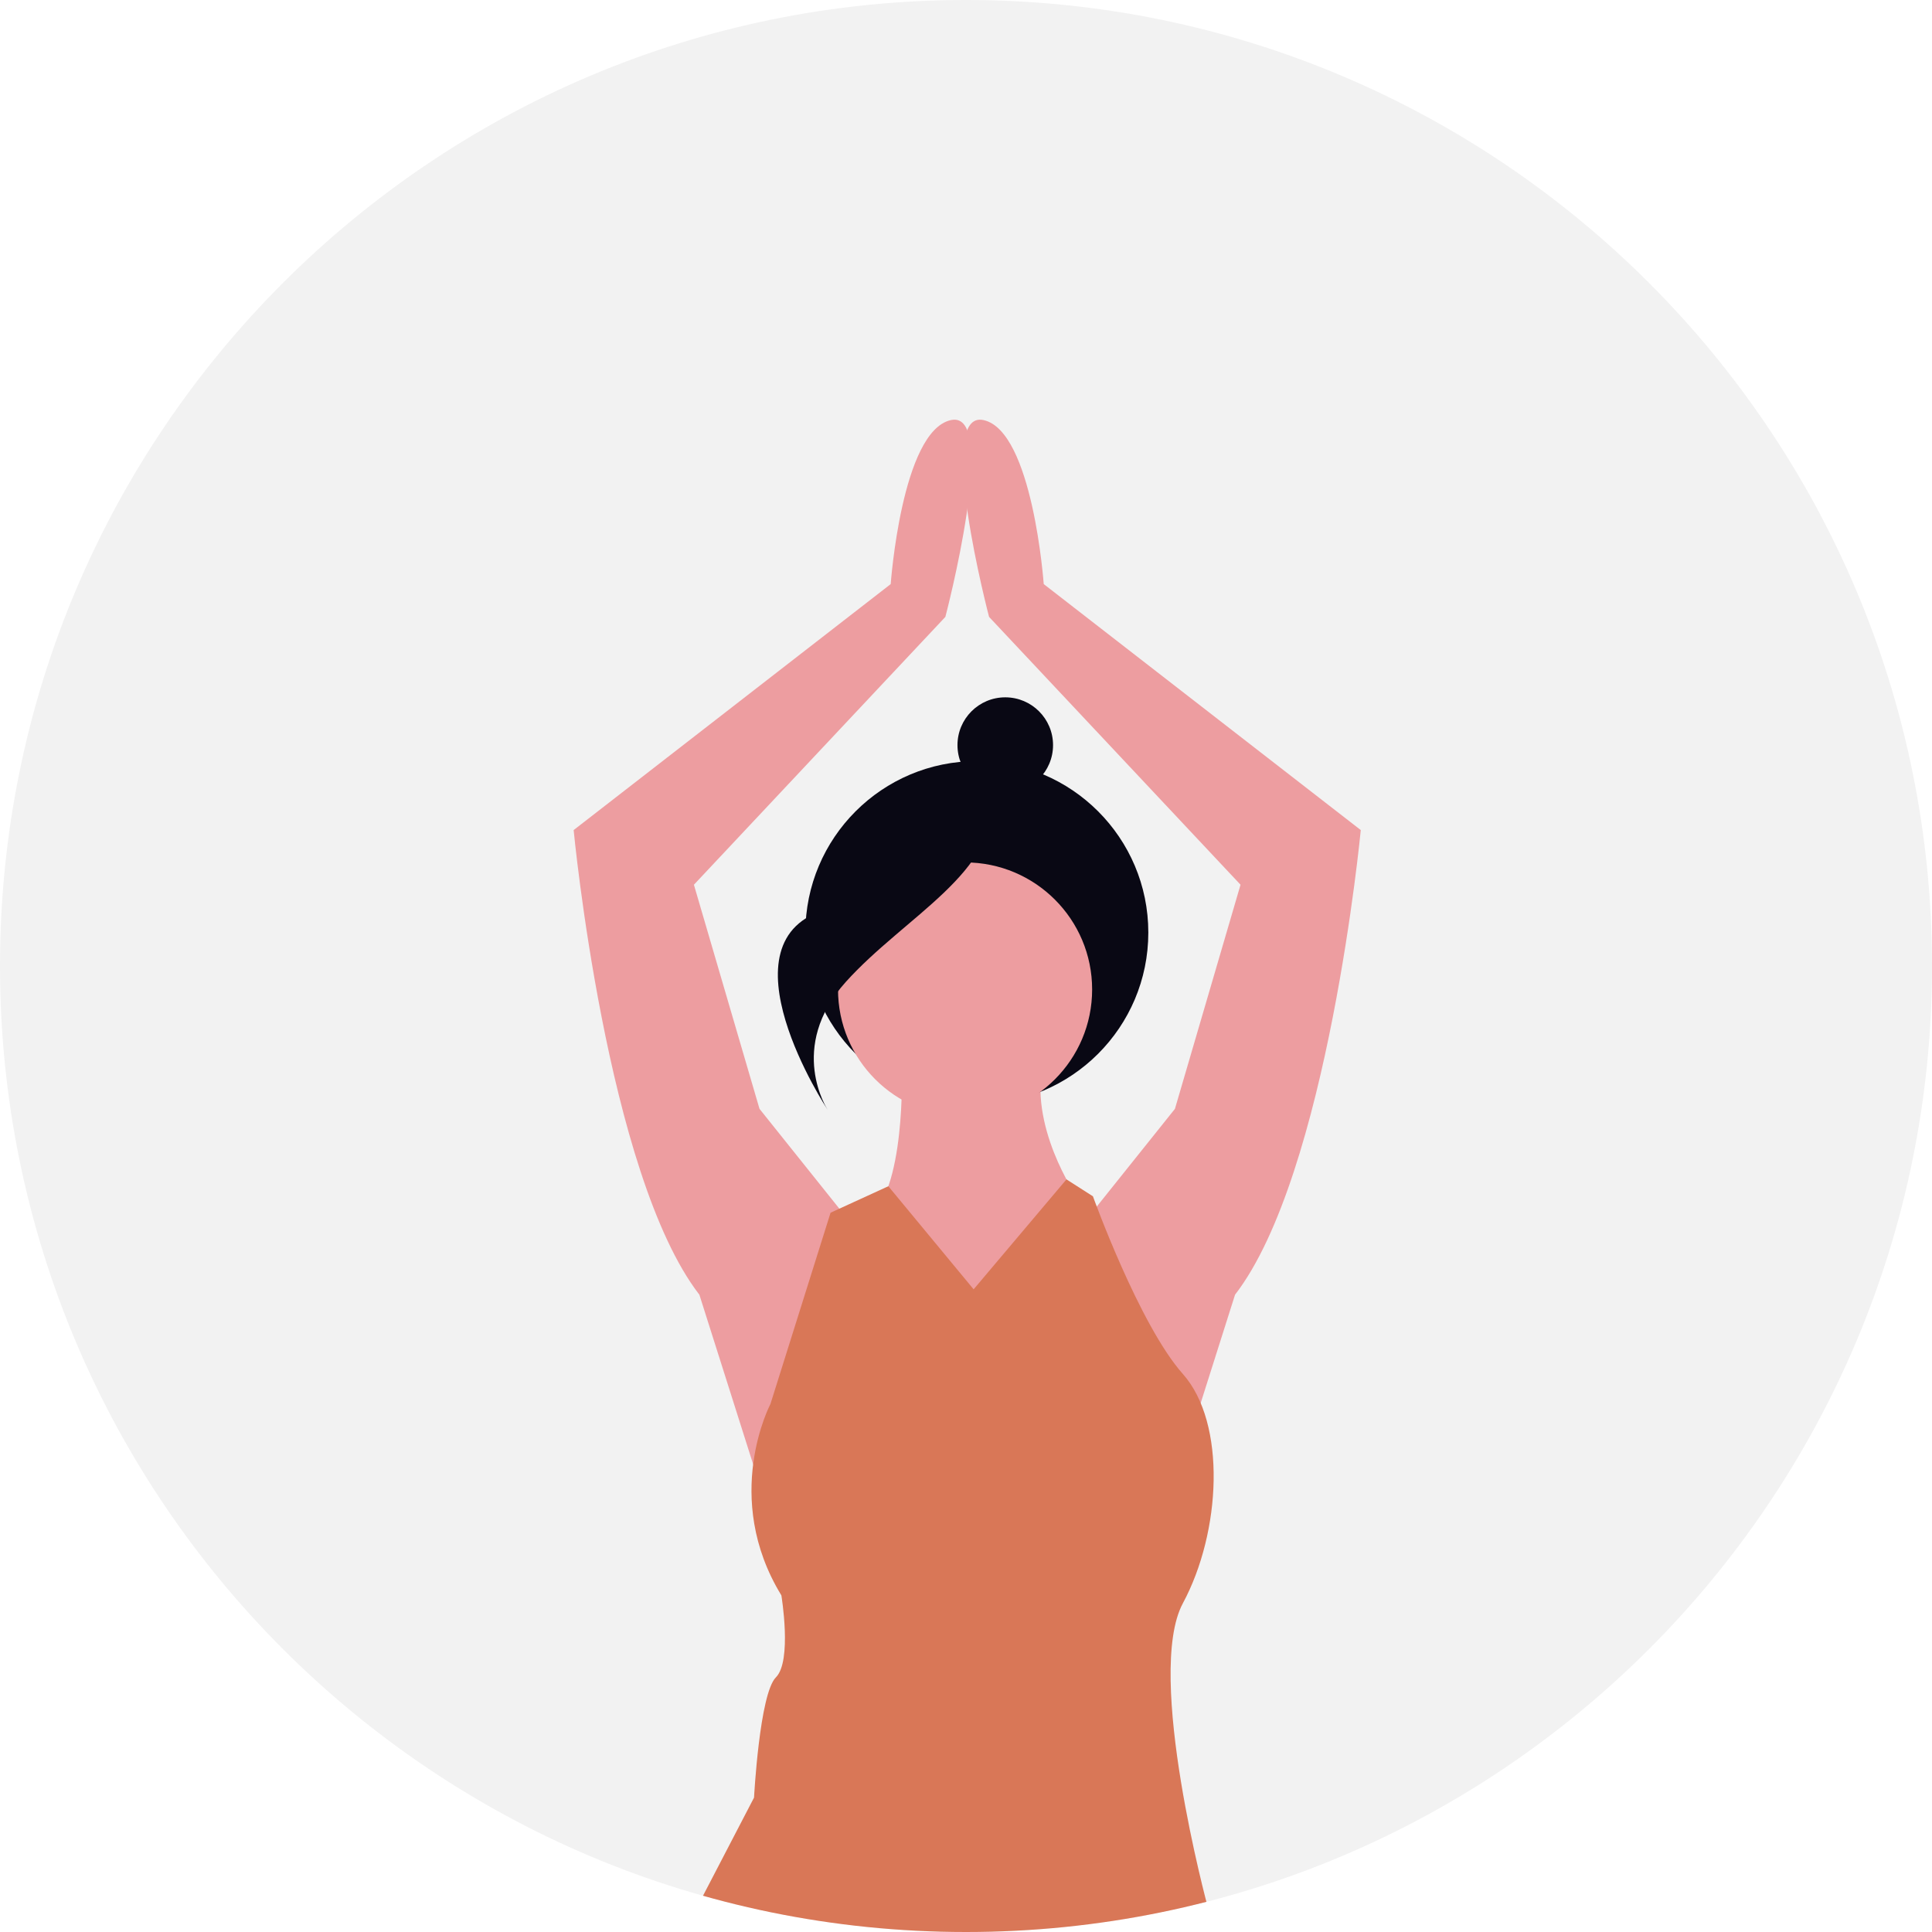
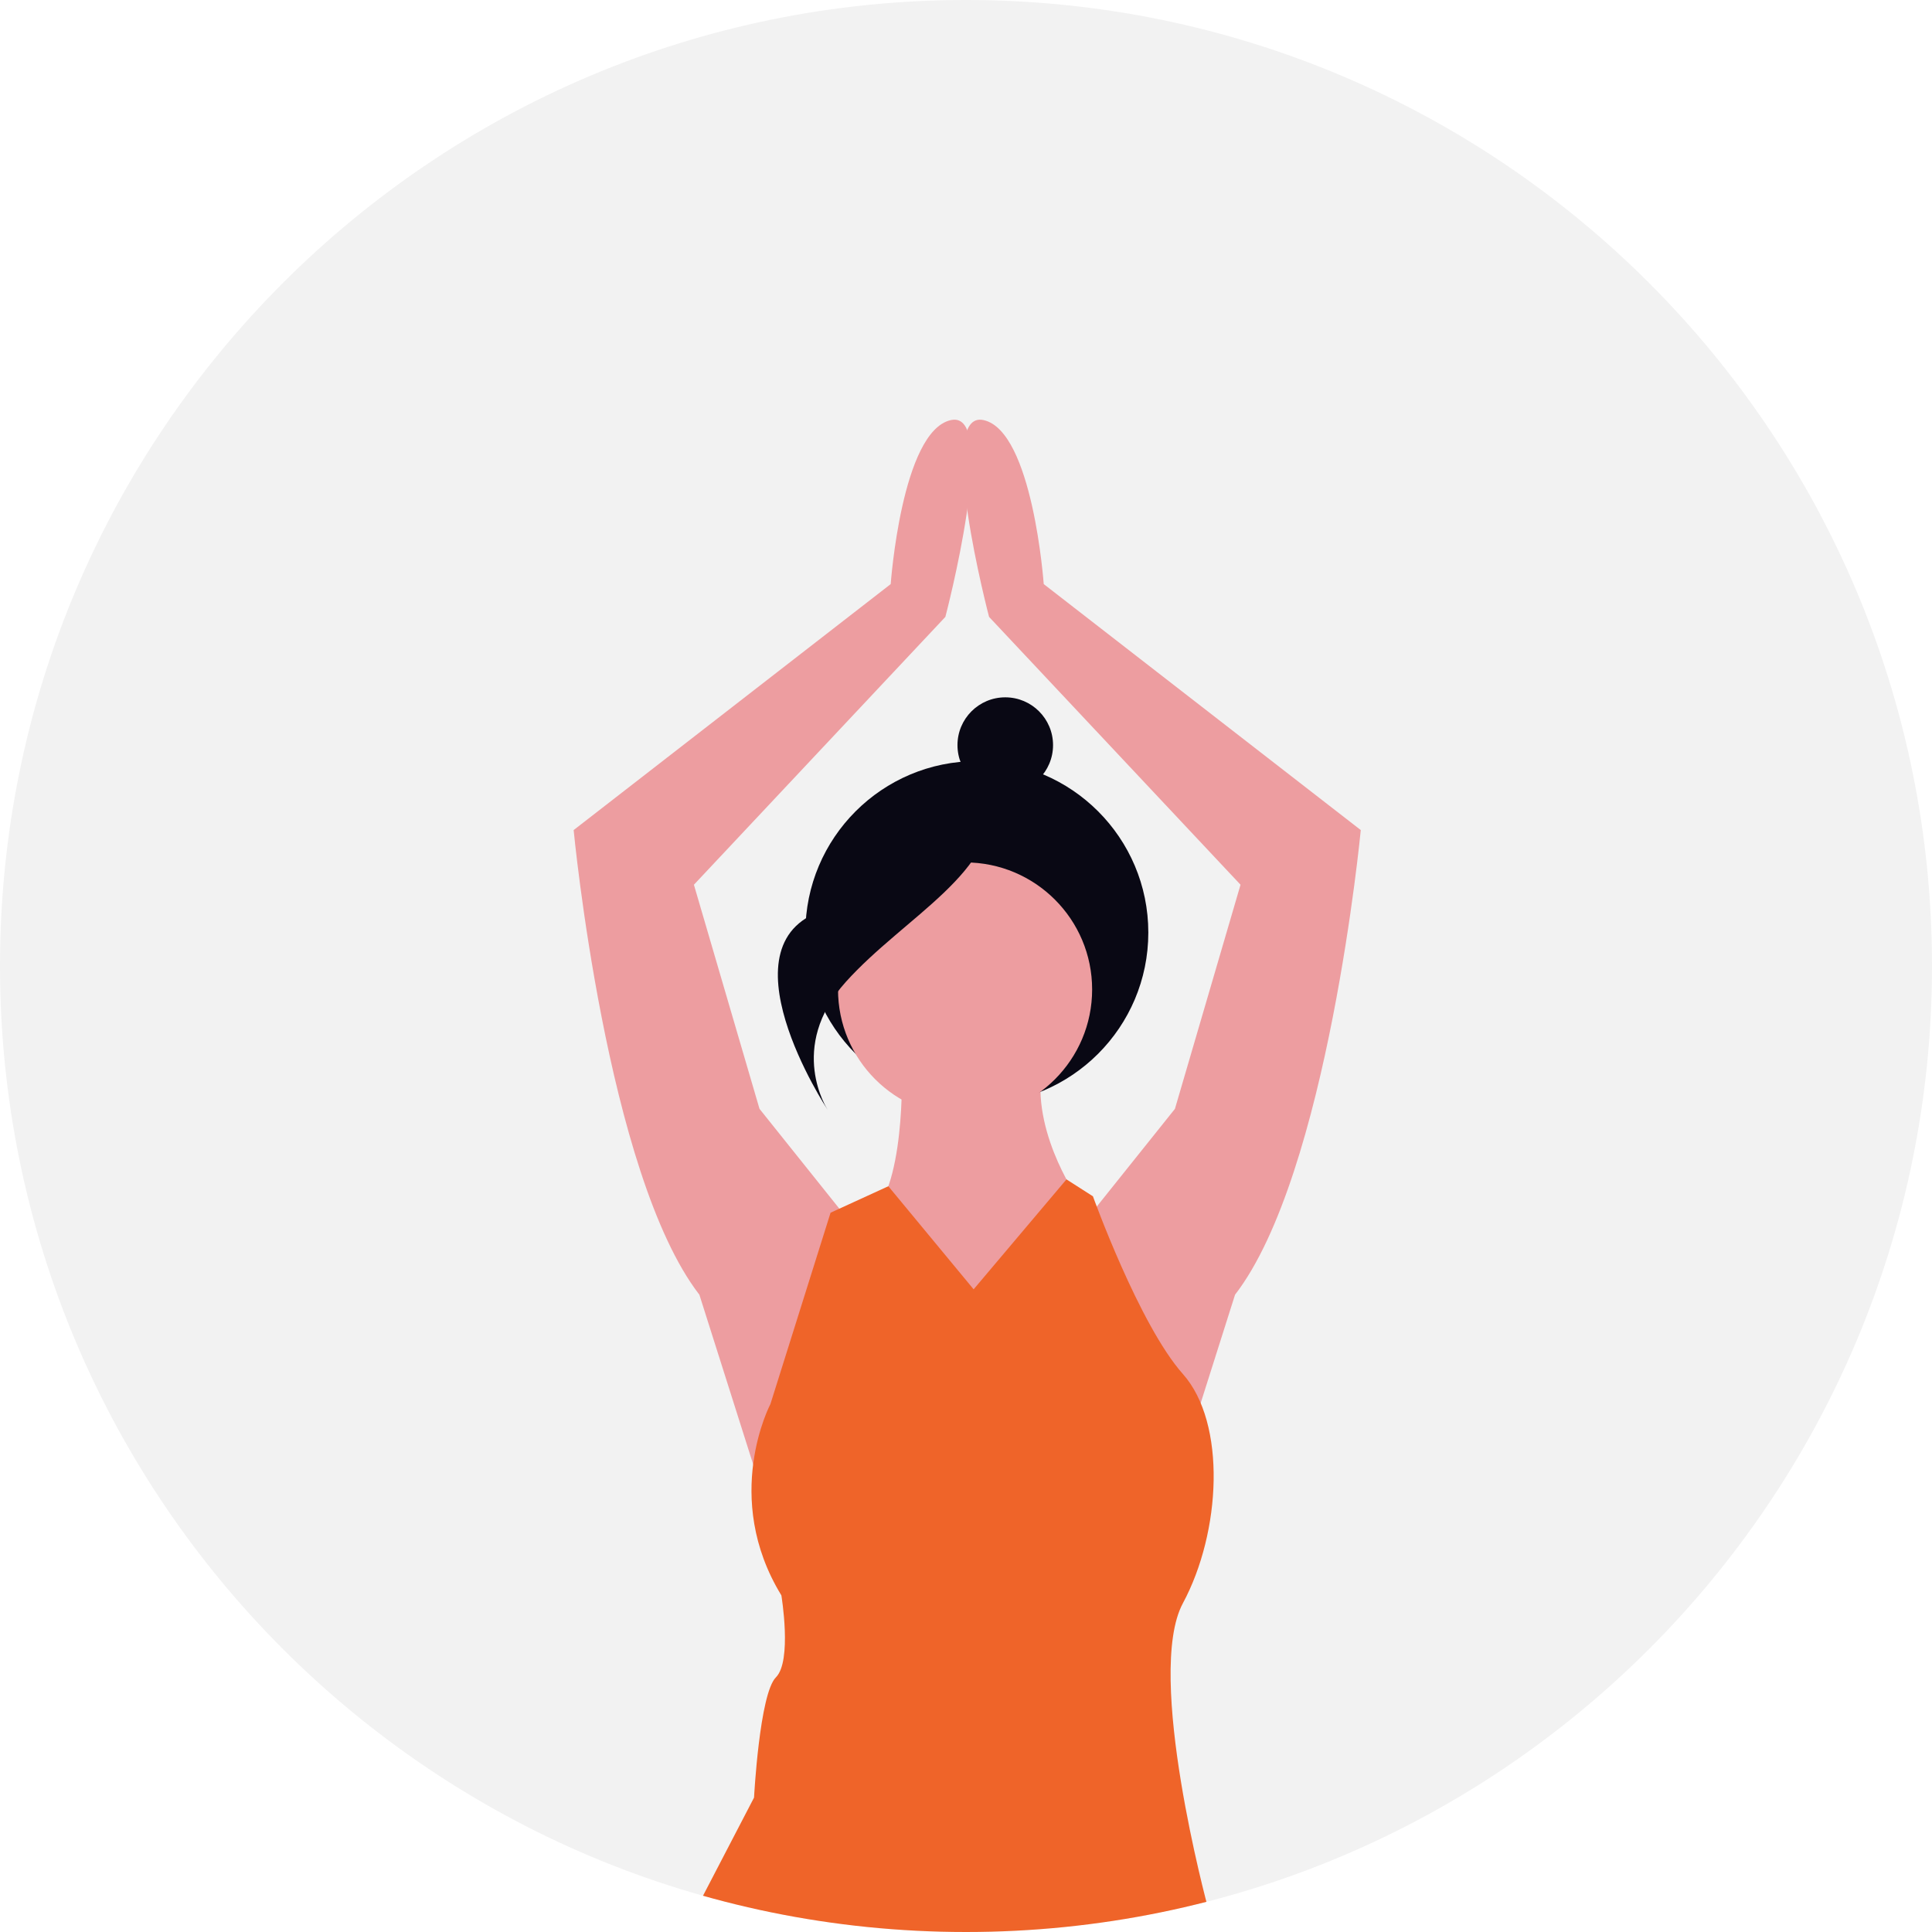
<svg xmlns="http://www.w3.org/2000/svg" width="640" height="640" viewBox="0 0 640 640" role="img" artist="Katerina Limpitsouni" source="https://undraw.co/">
  <defs>
    <clipPath id="a-86">
      <circle cx="320" cy="320" r="320" transform="translate(390 119)" fill="none" stroke="#707070" stroke-width="1" />
    </clipPath>
  </defs>
  <g transform="translate(-747 -202)">
    <circle cx="320" cy="320" r="320" transform="translate(747 202)" fill="#f2f2f2" />
    <g transform="translate(357 83)" clip-path="url(#a-86)">
      <path d="M618.779,384.128l-28.972-36.216L568.077,273.67l83.3-88.728s18.108-68.81,1.811-65.188-19.919,54.323-19.919,54.323L528.24,255.562S539.1,369.641,569.888,409.479l23.54,74.242Z" transform="translate(51.789 138.409)" fill="#ed9da0" />
      <path d="M655.37,384.128l28.972-36.216,21.729-74.242-83.3-88.728s-18.108-68.81-1.811-65.188,19.919,54.323,19.919,54.323l105.025,81.485s-10.865,114.079-41.648,153.916l-23.54,74.242Z" transform="translate(94.87 138.409)" fill="#ed9da0" />
      <path d="M606.631,260.815s1.811,38.026-9.054,50.7-21.729,77.864,30.783,79.674,47.08-54.323,47.08-54.323l-10.865-30.783s-16.3-23.54-10.865-45.27Z" transform="translate(82.044 209.209)" fill="#ed9da0" />
-       <path d="M648.645,323.648,620.39,289.5l-19.138,8.772-19.918,63.377s-16.3,30.783,3.622,63.377c0,0,3.622,21.729-1.811,27.162s-7.243,39.837-7.243,39.837l-23.54,45.27s134,23.54,173.834-9.054c0,0-20.9-77.069-8.229-100.61s14.486-59.628,0-75.925-29.8-58.867-29.8-58.867l-8.769-5.609Z" transform="translate(63.883 222.455)" fill="#d97757" />
+       <path d="M648.645,323.648,620.39,289.5l-19.138,8.772-19.918,63.377s-16.3,30.783,3.622,63.377c0,0,3.622,21.729-1.811,27.162s-7.243,39.837-7.243,39.837l-23.54,45.27s134,23.54,173.834-9.054c0,0-20.9-77.069-8.229-100.61s14.486-59.628,0-75.925-29.8-58.867-29.8-58.867l-8.769-5.609Z" transform="translate(63.883 222.455)" fill="#ef6429" />
      <ellipse cx="56.799" cy="56.799" rx="56.799" ry="56.799" transform="translate(656.797 371.123)" fill="#090814" />
      <ellipse cx="42.09" cy="42.089" rx="42.09" ry="42.089" transform="translate(667.604 404.685)" fill="#ed9da0" />
      <ellipse cx="15.829" cy="15.829" rx="15.829" ry="15.829" transform="translate(707.177 350)" fill="#090814" />
      <path d="M353.077,485.294S336.9,512.2,299.3,522.265s-.307,66.583-.307,66.583-13.563-20.55,6-42.313S356.037,509.893,353.077,485.294Z" transform="translate(365.168 -102.235)" fill="#090814" />
    </g>
  </g>
</svg>
